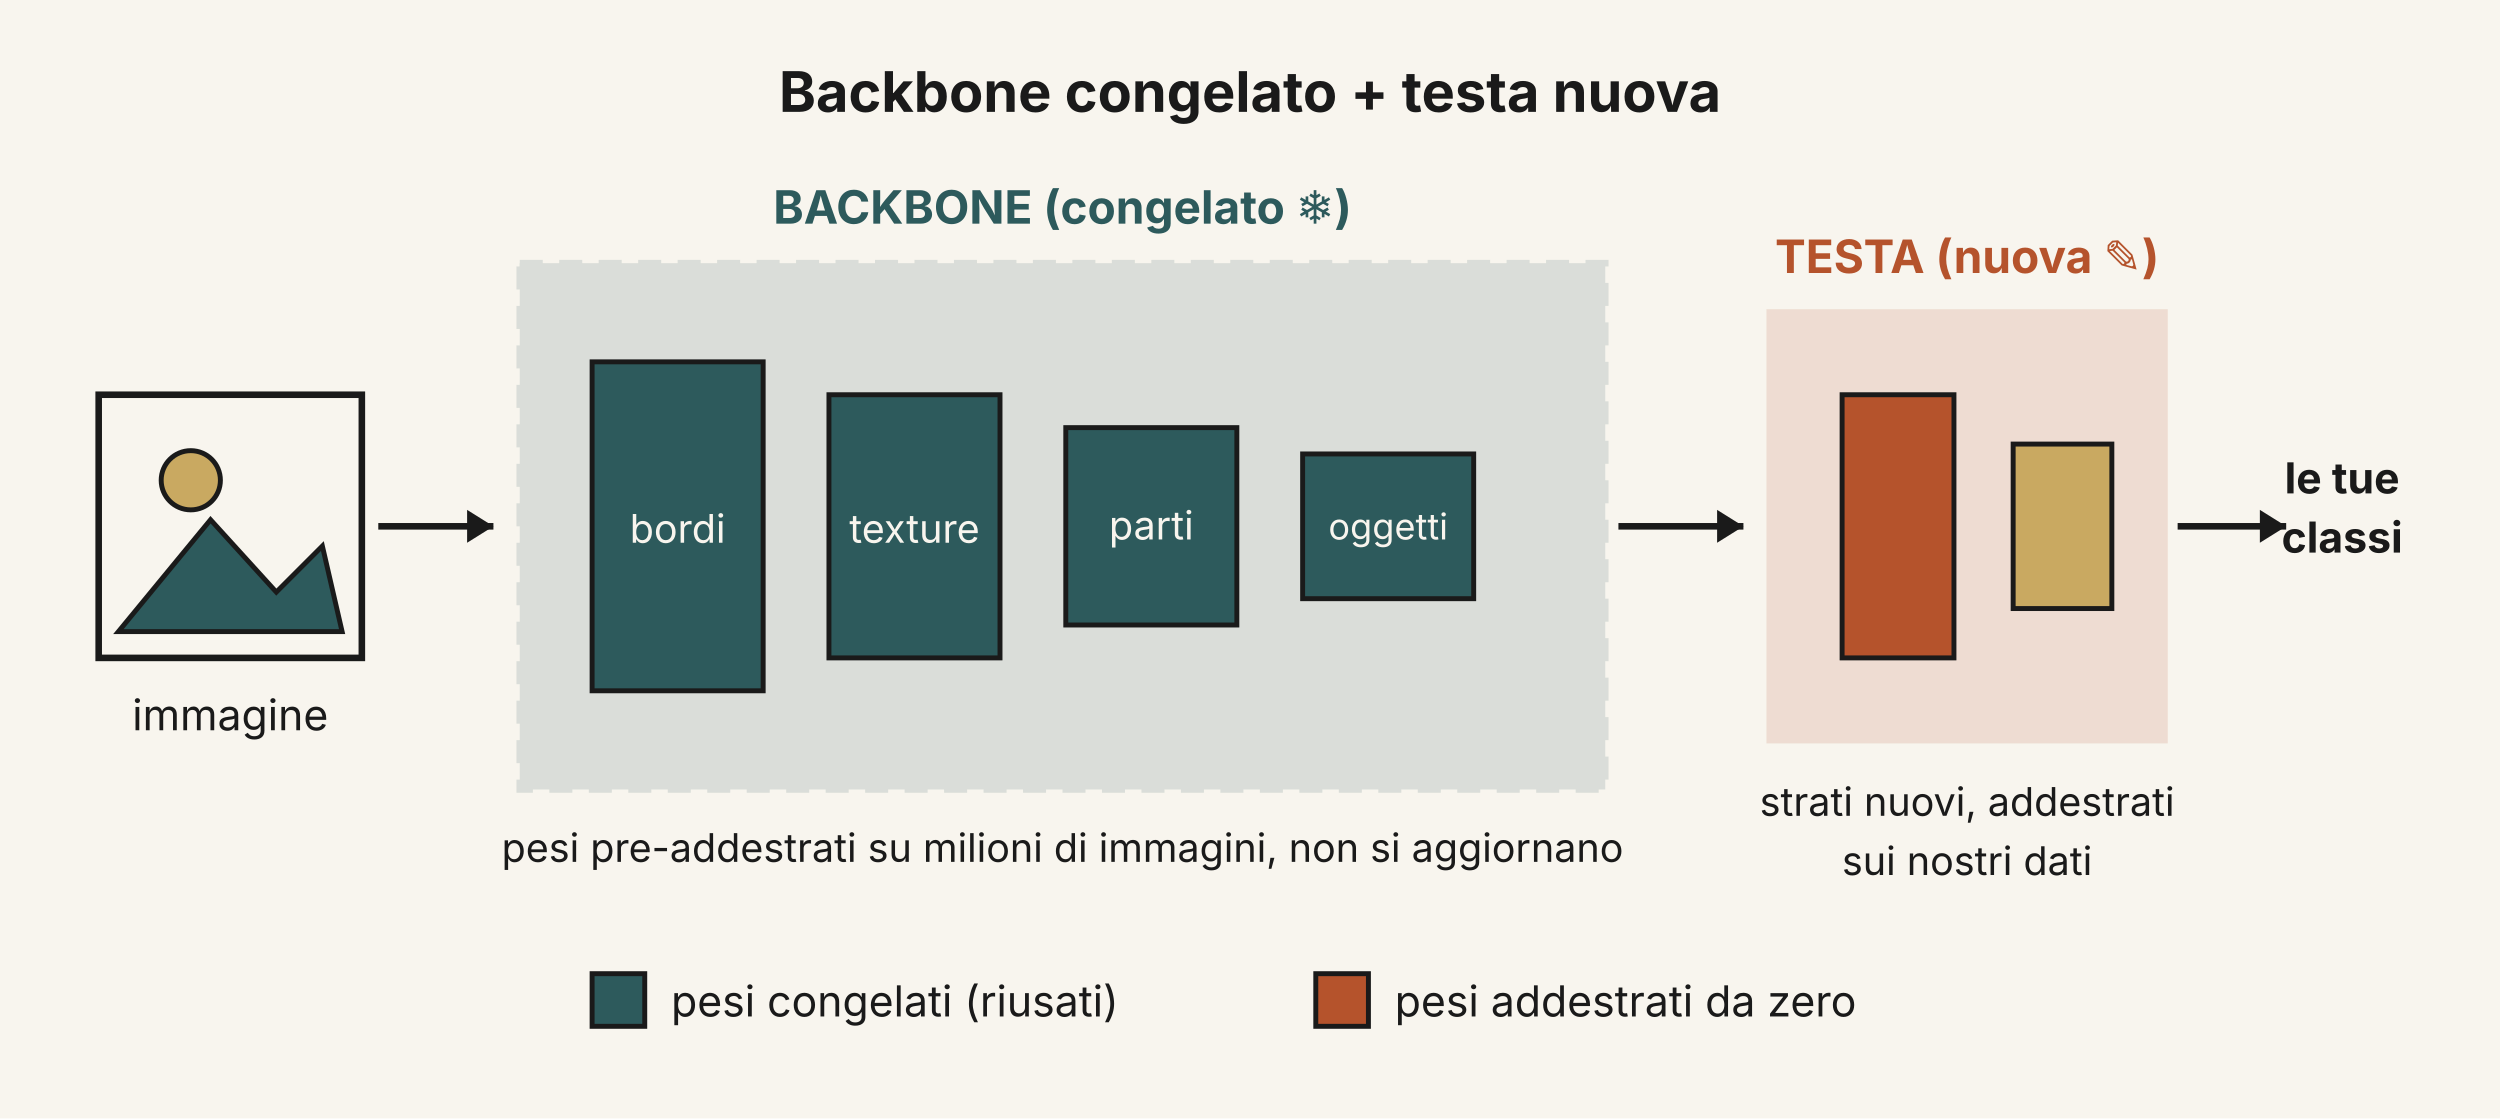
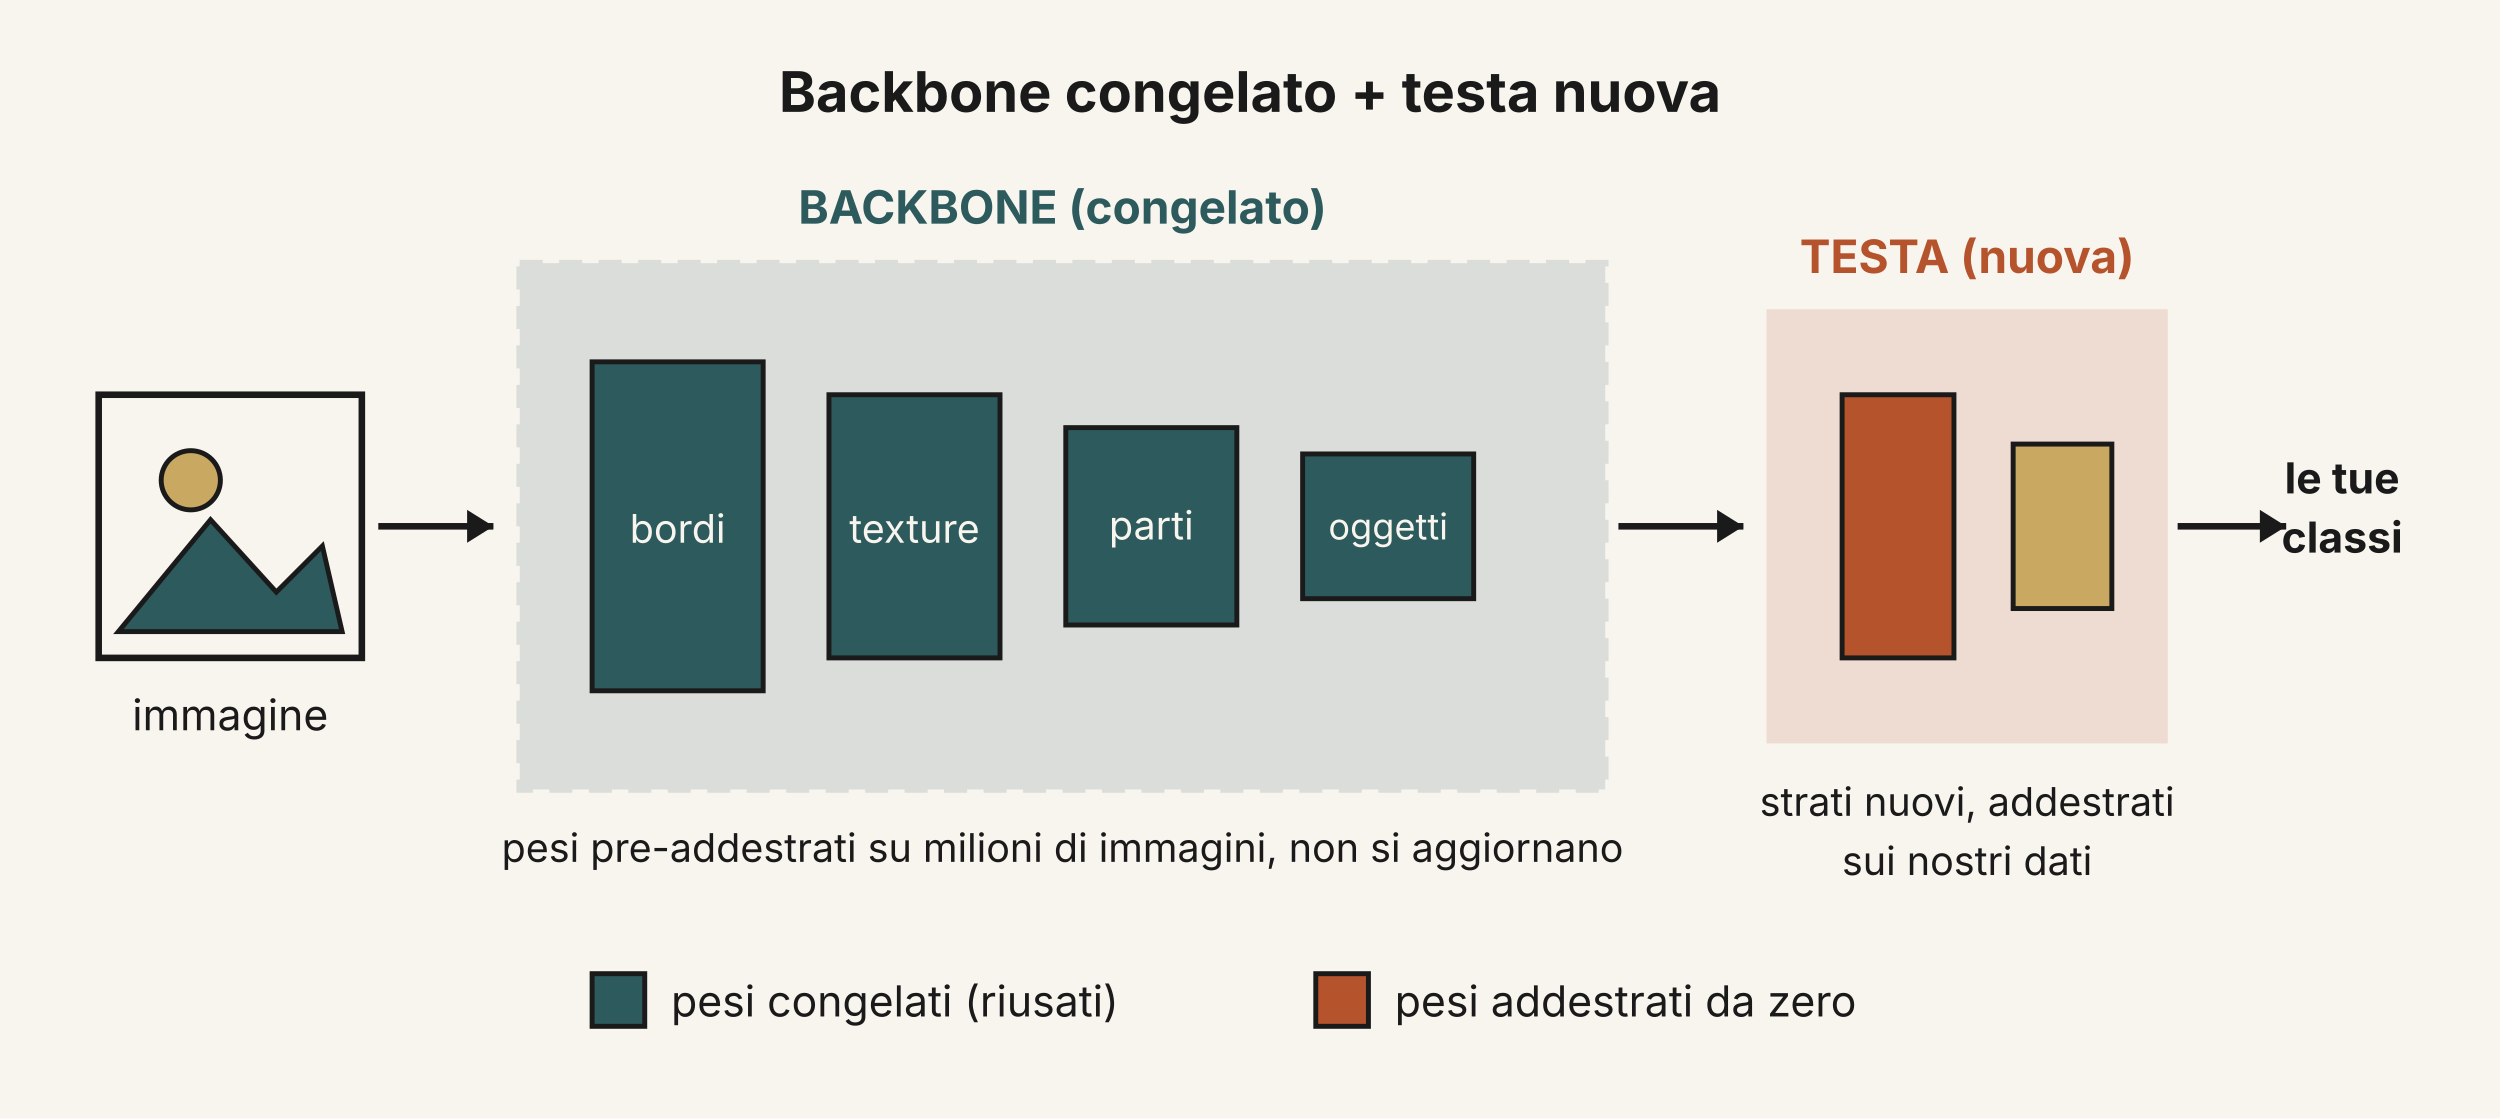
<svg xmlns="http://www.w3.org/2000/svg" viewBox="0 0 760 340" width="100%" role="img" aria-label="Schema del transfer learning: backbone congelato e testa nuova addestrabile">
  <rect x="0" y="0" width="760" height="340" fill="#F8F5EE" />
  <text x="380" y="34" text-anchor="middle" font-family="Inter, system-ui, sans-serif" font-size="17" font-weight="bold" fill="#1A1A1A">Backbone congelato + testa nuova</text>
  <rect x="30" y="120" width="80" height="80" fill="#F8F5EE" stroke="#1A1A1A" stroke-width="2" />
  <circle cx="58" cy="146" r="9" fill="#C9A961" stroke="#1A1A1A" stroke-width="1.5" />
  <path d="M36 192 L64 158 L84 180 L98 166 L104 192 Z" fill="#2D5A5C" stroke="#1A1A1A" stroke-width="1.5" />
  <text x="70" y="222" text-anchor="middle" font-family="Inter, system-ui, sans-serif" font-size="13" fill="#1A1A1A">immagine</text>
  <line x1="115" y1="160" x2="150" y2="160" stroke="#1A1A1A" stroke-width="2" />
  <path d="M150 160 L142 155 L142 165 Z" fill="#1A1A1A" />
  <rect x="158" y="80" width="330" height="160" fill="#2D5A5C" opacity="0.15" stroke="#2D5A5C" stroke-width="2" stroke-dasharray="7 5" />
  <rect x="180" y="110" width="52" height="100" fill="#2D5A5C" stroke="#1A1A1A" stroke-width="1.5" />
  <rect x="252" y="120" width="52" height="80" fill="#2D5A5C" stroke="#1A1A1A" stroke-width="1.5" />
  <rect x="324" y="130" width="52" height="60" fill="#2D5A5C" stroke="#1A1A1A" stroke-width="1.5" />
  <rect x="396" y="138" width="52" height="44" fill="#2D5A5C" stroke="#1A1A1A" stroke-width="1.5" />
  <text x="206" y="165" text-anchor="middle" font-family="Inter, system-ui, sans-serif" font-size="12" fill="#F8F5EE">bordi</text>
  <text x="278" y="165" text-anchor="middle" font-family="Inter, system-ui, sans-serif" font-size="12" fill="#F8F5EE">texture</text>
  <text x="350" y="164" text-anchor="middle" font-family="Inter, system-ui, sans-serif" font-size="12" fill="#F8F5EE">parti</text>
  <text x="422" y="164" text-anchor="middle" font-family="Inter, system-ui, sans-serif" font-size="11" fill="#F8F5EE">oggetti</text>
-   <text x="323" y="68" text-anchor="middle" font-family="Inter, system-ui, sans-serif" font-size="14" font-weight="bold" fill="#2D5A5C">BACKBONE (congelato ❄)</text>
+   <text x="323" y="68" text-anchor="middle" font-family="Inter, system-ui, sans-serif" font-size="14" font-weight="bold" fill="#2D5A5C">BACKBONE (congelato)</text>
  <text x="323" y="262" text-anchor="middle" font-family="Inter, system-ui, sans-serif" font-size="12" fill="#1A1A1A">pesi pre-addestrati su milioni di immagini, non si aggiornano</text>
  <line x1="492" y1="160" x2="530" y2="160" stroke="#1A1A1A" stroke-width="2" />
  <path d="M530 160 L522 155 L522 165 Z" fill="#1A1A1A" />
  <rect x="538" y="95" width="120" height="130" fill="#B5532C" opacity="0.15" stroke="#B5532C" stroke-width="2" />
  <rect x="560" y="120" width="34" height="80" fill="#B5532C" stroke="#1A1A1A" stroke-width="1.5" />
  <rect x="612" y="135" width="30" height="50" fill="#C9A961" stroke="#1A1A1A" stroke-width="1.5" />
-   <text x="598" y="83" text-anchor="middle" font-family="Inter, system-ui, sans-serif" font-size="14" font-weight="bold" fill="#B5532C">TESTA (nuova ✎)</text>
+   <text x="598" y="83" text-anchor="middle" font-family="Inter, system-ui, sans-serif" font-size="14" font-weight="bold" fill="#B5532C">TESTA (nuova)</text>
  <text x="598" y="248" text-anchor="middle" font-family="Inter, system-ui, sans-serif" font-size="12" fill="#1A1A1A">strati nuovi, addestrati</text>
  <text x="598" y="266" text-anchor="middle" font-family="Inter, system-ui, sans-serif" font-size="12" fill="#1A1A1A">sui nostri dati</text>
  <line x1="662" y1="160" x2="695" y2="160" stroke="#1A1A1A" stroke-width="2" />
  <path d="M695 160 L687 155 L687 165 Z" fill="#1A1A1A" />
  <text x="712" y="150" text-anchor="middle" font-family="Inter, system-ui, sans-serif" font-size="13" font-weight="bold" fill="#1A1A1A">le tue</text>
  <text x="712" y="168" text-anchor="middle" font-family="Inter, system-ui, sans-serif" font-size="13" font-weight="bold" fill="#1A1A1A">classi</text>
  <rect x="180" y="296" width="16" height="16" fill="#2D5A5C" stroke="#1A1A1A" stroke-width="1.5" />
  <text x="204" y="309" font-family="Inter, system-ui, sans-serif" font-size="13" fill="#1A1A1A">pesi congelati (riusati)</text>
  <rect x="400" y="296" width="16" height="16" fill="#B5532C" stroke="#1A1A1A" stroke-width="1.5" />
  <text x="424" y="309" font-family="Inter, system-ui, sans-serif" font-size="13" fill="#1A1A1A">pesi addestrati da zero</text>
</svg>
